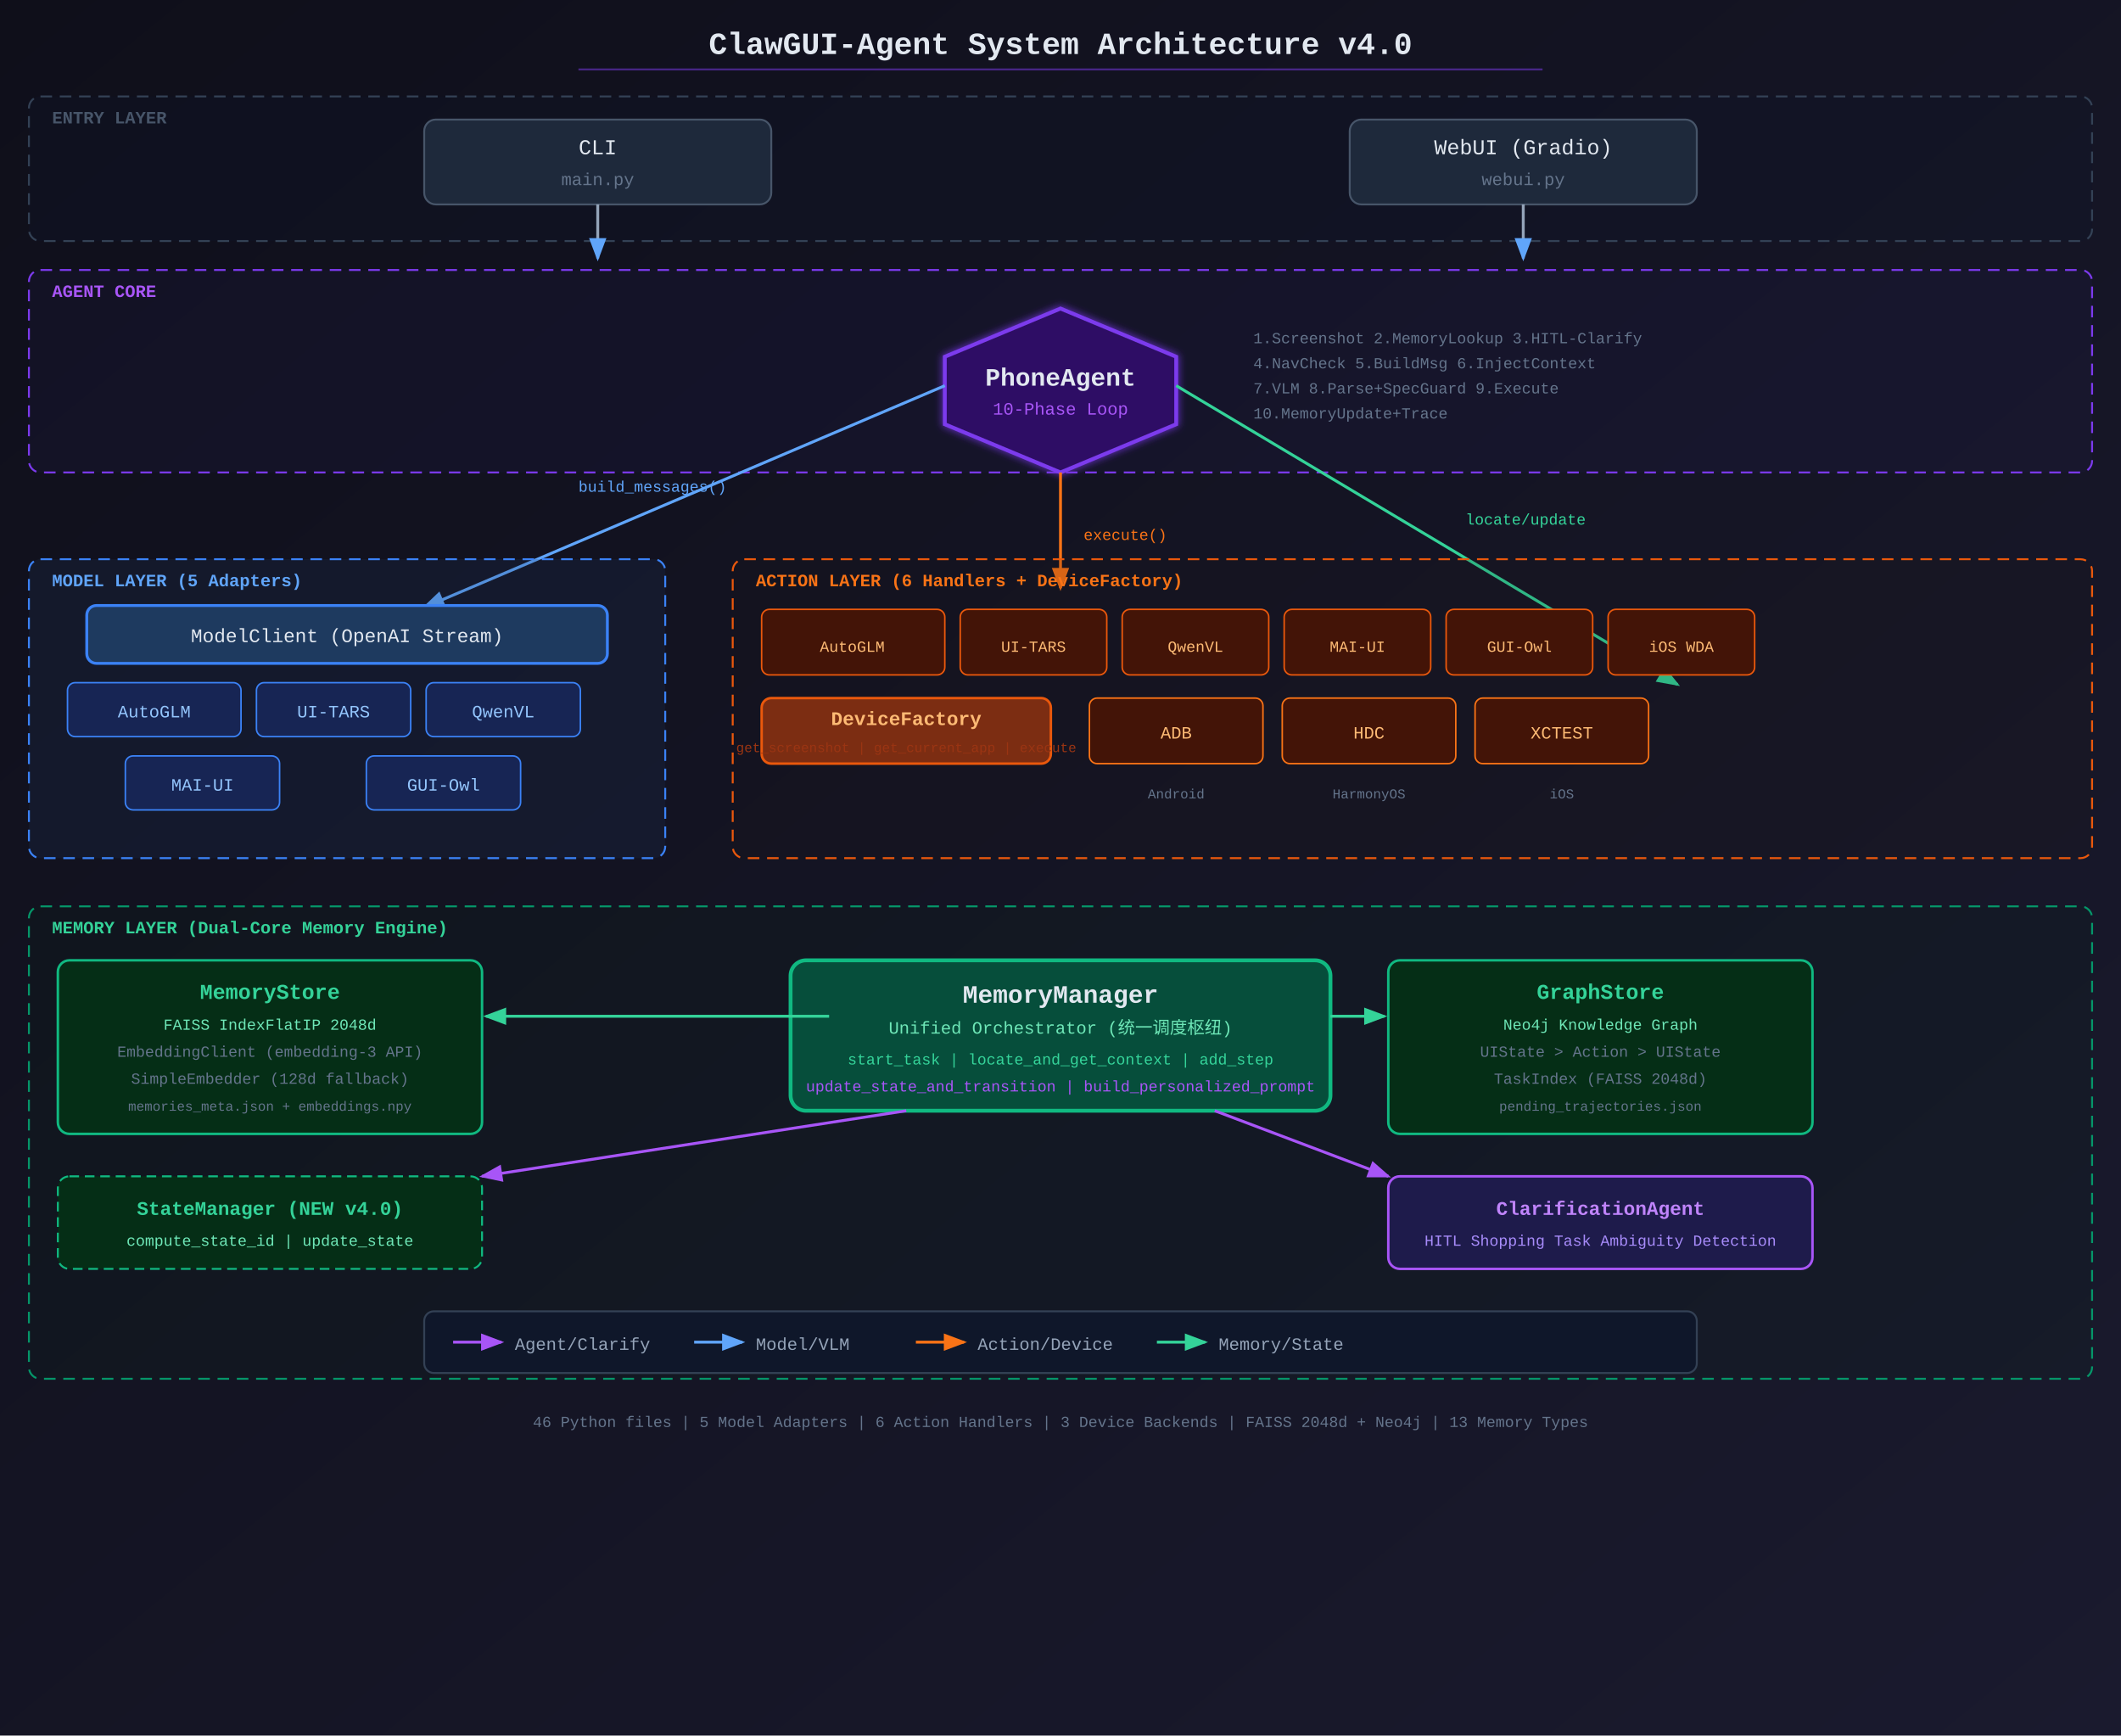
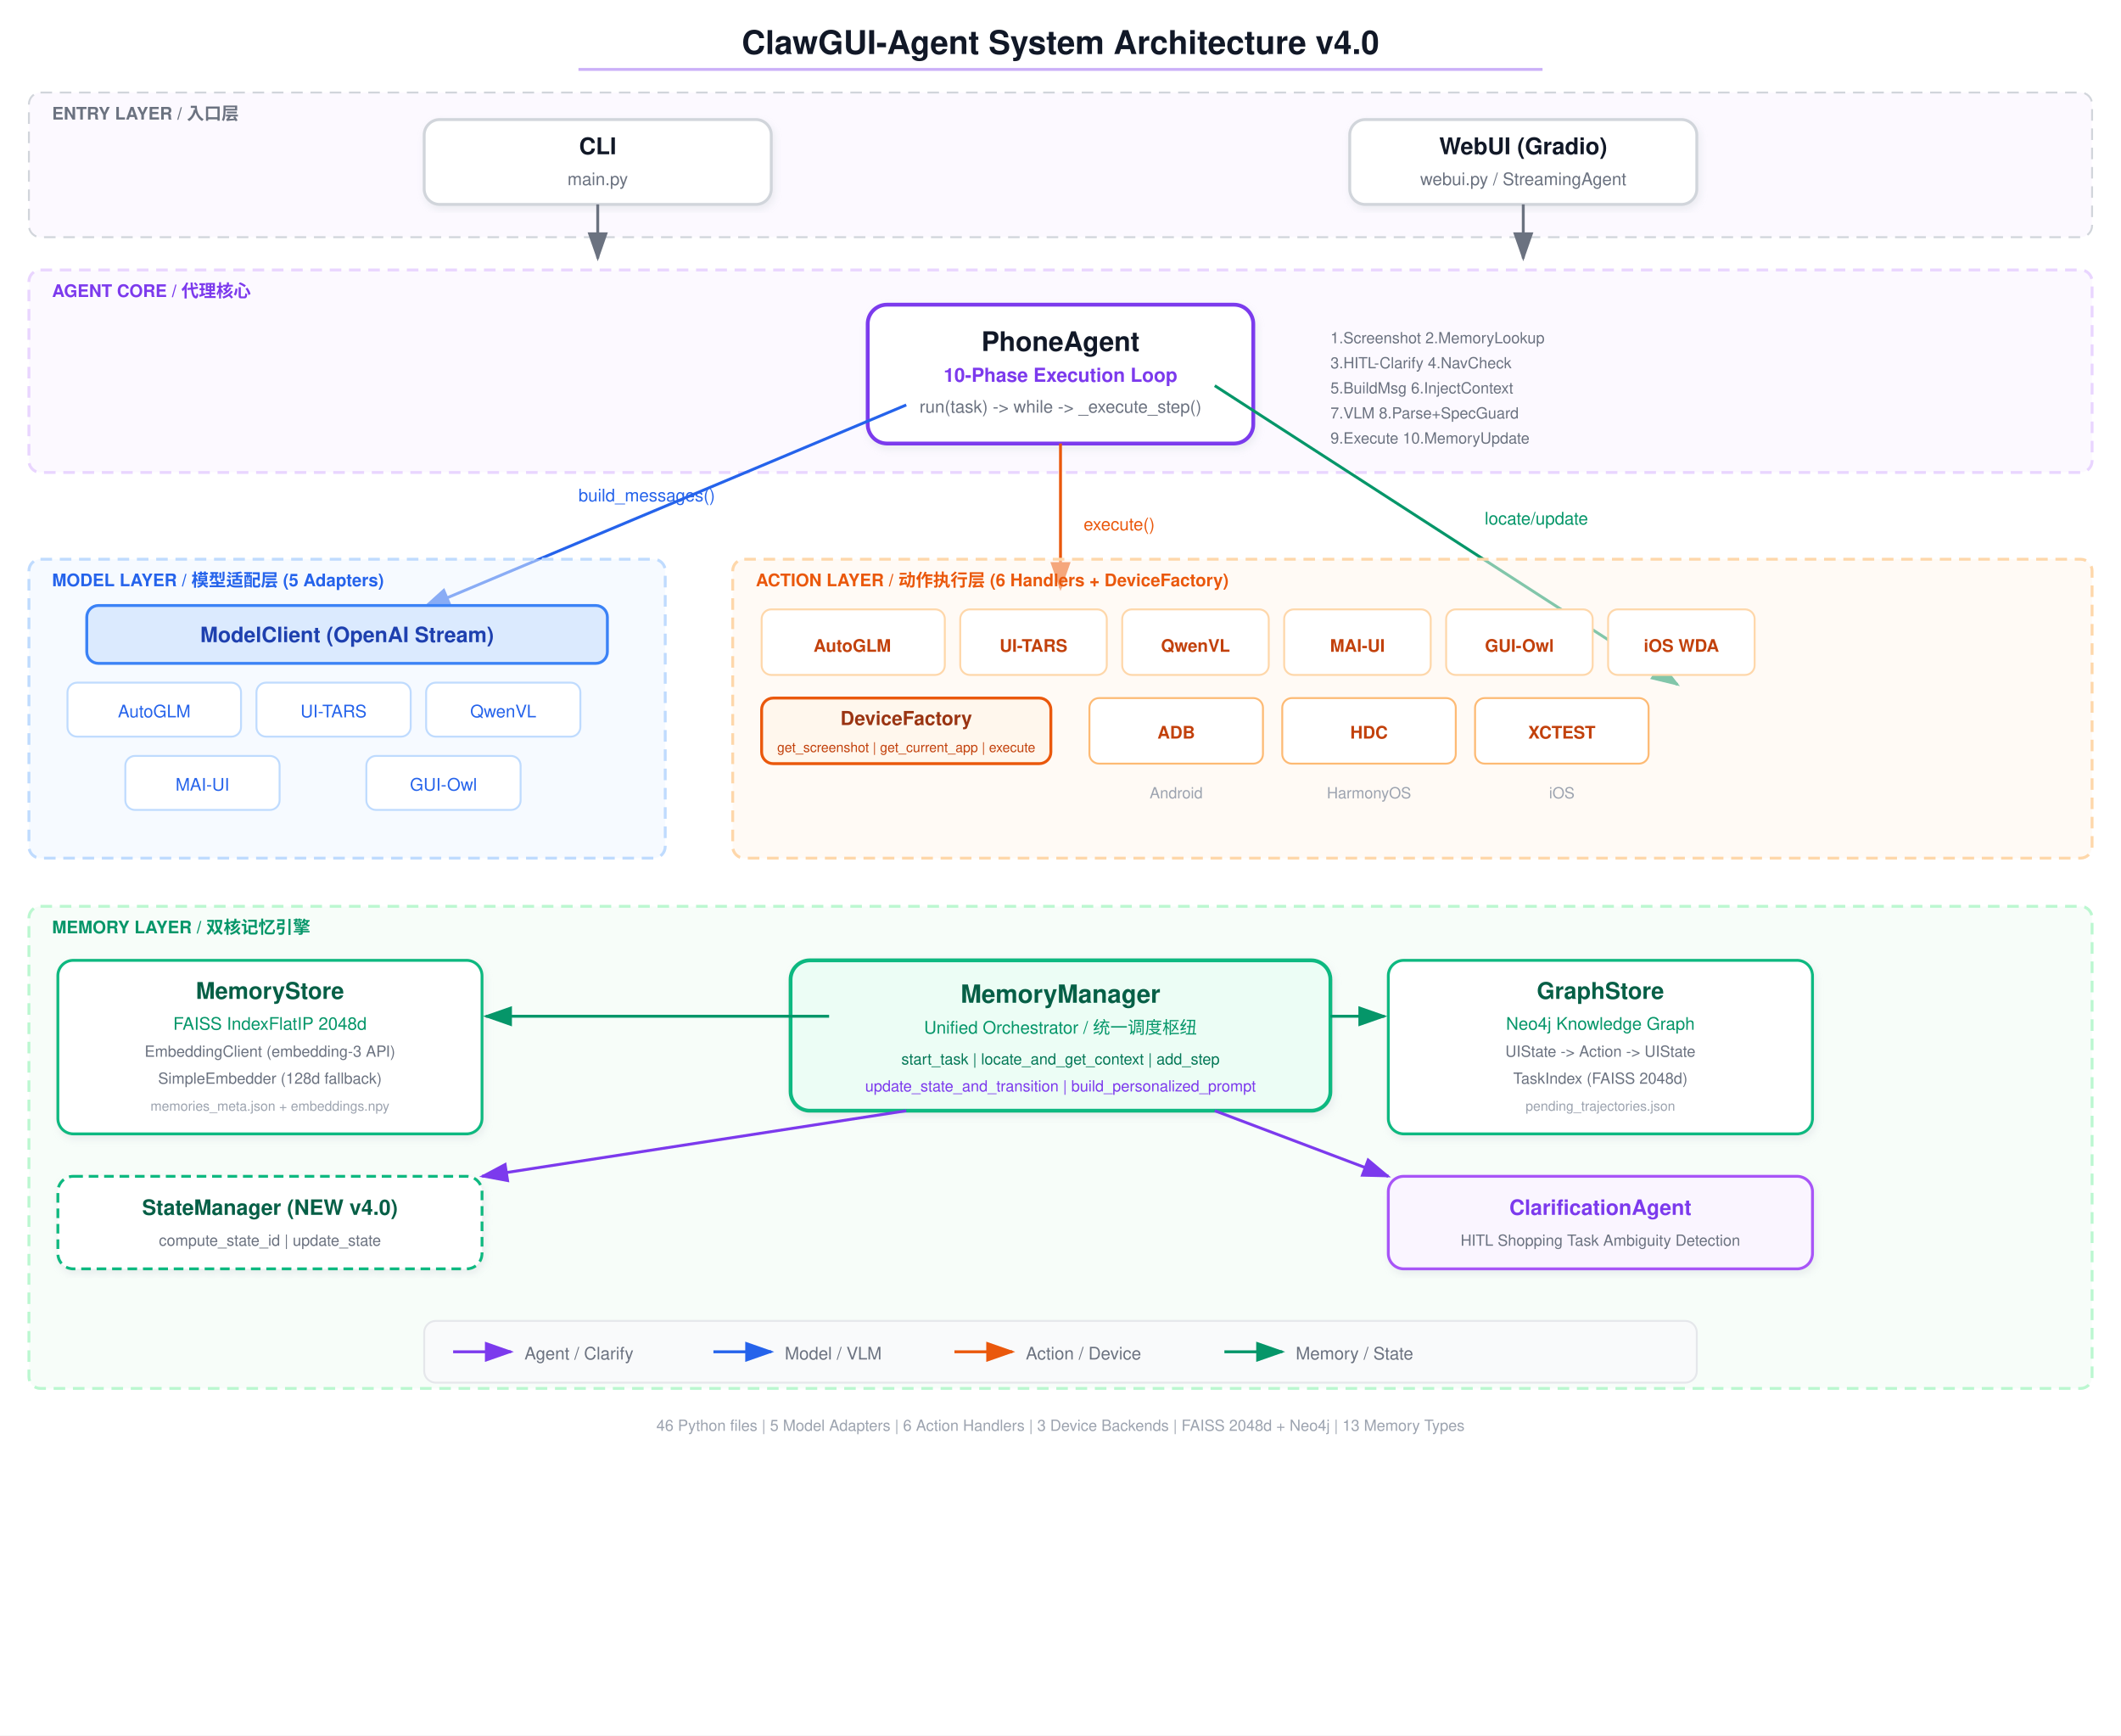
<svg xmlns="http://www.w3.org/2000/svg" viewBox="0 0 1100 900" width="1100" height="900">
-   <style>text{font-family:'SF Mono','Fira Code','Cascadia Code','Courier New',monospace;}</style>
+   <style>text{font-family:'Helvetica Neue',Helvetica,Arial,'PingFang SC','Microsoft YaHei',sans-serif;}</style>
  <defs>
-     <linearGradient id="bg" x1="0%" y1="0%" x2="100%" y2="100%">
-       <stop offset="0%" stop-color="#0f0f1a" />
-       <stop offset="100%" stop-color="#1a1a2e" />
-     </linearGradient>
-     <marker id="ap" markerWidth="8" markerHeight="6" refX="7" refY="3" orient="auto">
-       <polygon points="0 0, 8 3, 0 6" fill="#a855f7" />
+     <marker id="ap" markerWidth="10" markerHeight="7" refX="9" refY="3.5" orient="auto">
+       <polygon points="0 0, 10 3.5, 0 7" fill="#7c3aed" />
    </marker>
-     <marker id="ab" markerWidth="8" markerHeight="6" refX="7" refY="3" orient="auto">
-       <polygon points="0 0, 8 3, 0 6" fill="#60a5fa" />
+     <marker id="ab" markerWidth="10" markerHeight="7" refX="9" refY="3.5" orient="auto">
+       <polygon points="0 0, 10 3.5, 0 7" fill="#2563eb" />
    </marker>
-     <marker id="ao" markerWidth="8" markerHeight="6" refX="7" refY="3" orient="auto">
-       <polygon points="0 0, 8 3, 0 6" fill="#f97316" />
+     <marker id="ao" markerWidth="10" markerHeight="7" refX="9" refY="3.5" orient="auto">
+       <polygon points="0 0, 10 3.5, 0 7" fill="#ea580c" />
    </marker>
-     <marker id="ag" markerWidth="8" markerHeight="6" refX="7" refY="3" orient="auto">
-       <polygon points="0 0, 8 3, 0 6" fill="#34d399" />
+     <marker id="agg" markerWidth="10" markerHeight="7" refX="9" refY="3.5" orient="auto">
+       <polygon points="0 0, 10 3.5, 0 7" fill="#059669" />
    </marker>
-     <filter id="gp">
-       <feGaussianBlur stdDeviation="2" result="b" />
-       <feMerge>
-         <feMergeNode in="b" />
-         <feMergeNode in="SourceGraphic" />
-       </feMerge>
+     <marker id="agy" markerWidth="10" markerHeight="7" refX="9" refY="3.5" orient="auto">
+       <polygon points="0 0, 10 3.5, 0 7" fill="#6b7280" />
+     </marker>
+     <filter id="shadow">
+       <feDropShadow dx="1" dy="2" stdDeviation="2" flood-color="#d1d5db" flood-opacity="0.4" />
    </filter>
  </defs>
-   <rect width="1100" height="900" fill="url(#bg)" />
-   <text x="550" y="28" text-anchor="middle" fill="#e2e8f0" font-size="16" font-weight="bold">ClawGUI-Agent System Architecture v4.0</text>
-   <line x1="300" y1="36" x2="800" y2="36" stroke="#7c3aed" stroke-width="1" opacity="0.5" />
-   <rect x="15" y="50" width="1070" height="75" rx="6" fill="#0f172a" fill-opacity="0.3" stroke="#334155" stroke-width="1" stroke-dasharray="6,4" />
-   <text x="27" y="64" fill="#475569" font-size="9" font-weight="bold">ENTRY LAYER</text>
-   <rect x="220" y="62" width="180" height="44" rx="6" fill="#1e293b" stroke="#475569" stroke-width="1" />
-   <text x="310" y="80" text-anchor="middle" fill="#e2e8f0" font-size="11">CLI</text>
-   <text x="310" y="96" text-anchor="middle" fill="#64748b" font-size="9">main.py</text>
-   <rect x="700" y="62" width="180" height="44" rx="6" fill="#1e293b" stroke="#475569" stroke-width="1" />
-   <text x="790" y="80" text-anchor="middle" fill="#e2e8f0" font-size="11">WebUI (Gradio)</text>
-   <text x="790" y="96" text-anchor="middle" fill="#64748b" font-size="9">webui.py</text>
-   <path d="M 310 106 L 310 134" stroke="#94a3b8" stroke-width="1.5" fill="none" marker-end="url(#ab)" />
-   <path d="M 790 106 L 790 134" stroke="#94a3b8" stroke-width="1.5" fill="none" marker-end="url(#ab)" />
-   <rect x="15" y="140" width="1070" height="105" rx="6" fill="#1e1b4b" fill-opacity="0.2" stroke="#7c3aed" stroke-width="1" stroke-dasharray="6,4" />
-   <text x="27" y="154" fill="#a855f7" font-size="9" font-weight="bold">AGENT CORE</text>
-   <polygon points="550,160 610,185 610,220 550,245 490,220 490,185" fill="#2e1065" stroke="#7c3aed" stroke-width="2" filter="url(#gp)" />
-   <text x="550" y="200" text-anchor="middle" fill="#e2e8f0" font-size="13" font-weight="bold">PhoneAgent</text>
-   <text x="550" y="215" text-anchor="middle" fill="#a855f7" font-size="9">10-Phase Loop</text>
-   <text x="650" y="178" fill="#64748b" font-size="8">1.Screenshot 2.MemoryLookup 3.HITL-Clarify</text>
-   <text x="650" y="191" fill="#64748b" font-size="8">4.NavCheck 5.BuildMsg 6.InjectContext</text>
-   <text x="650" y="204" fill="#64748b" font-size="8">7.VLM 8.Parse+SpecGuard 9.Execute</text>
-   <text x="650" y="217" fill="#64748b" font-size="8">10.MemoryUpdate+Trace</text>
-   <path d="M 490 200 L 220 315" stroke="#60a5fa" stroke-width="1.5" fill="none" marker-end="url(#ab)" />
-   <text x="300" y="255" fill="#60a5fa" font-size="8">build_messages()</text>
-   <path d="M 550 245 L 550 305" stroke="#f97316" stroke-width="1.5" fill="none" marker-end="url(#ao)" />
-   <text x="562" y="280" fill="#f97316" font-size="8">execute()</text>
-   <path d="M 610 200 L 870 355" stroke="#34d399" stroke-width="1.5" fill="none" marker-end="url(#ag)" />
-   <text x="760" y="272" fill="#34d399" font-size="8">locate/update</text>
-   <rect x="15" y="290" width="330" height="155" rx="6" fill="#1e3a5f" fill-opacity="0.2" stroke="#3b82f6" stroke-width="1" stroke-dasharray="6,4" />
-   <text x="27" y="304" fill="#60a5fa" font-size="9" font-weight="bold">MODEL LAYER (5 Adapters)</text>
-   <rect x="45" y="314" width="270" height="30" rx="5" fill="#1e3a5f" stroke="#3b82f6" stroke-width="1.5" />
-   <text x="180" y="333" text-anchor="middle" fill="#e2e8f0" font-size="10">ModelClient (OpenAI Stream)</text>
-   <rect x="35" y="354" width="90" height="28" rx="4" fill="#172554" stroke="#3b82f6" stroke-width="0.8" />
-   <text x="80" y="372" text-anchor="middle" fill="#93c5fd" font-size="9">AutoGLM</text>
-   <rect x="133" y="354" width="80" height="28" rx="4" fill="#172554" stroke="#3b82f6" stroke-width="0.8" />
-   <text x="173" y="372" text-anchor="middle" fill="#93c5fd" font-size="9">UI-TARS</text>
-   <rect x="221" y="354" width="80" height="28" rx="4" fill="#172554" stroke="#3b82f6" stroke-width="0.8" />
-   <text x="261" y="372" text-anchor="middle" fill="#93c5fd" font-size="9">QwenVL</text>
-   <rect x="65" y="392" width="80" height="28" rx="4" fill="#172554" stroke="#3b82f6" stroke-width="0.8" />
-   <text x="105" y="410" text-anchor="middle" fill="#93c5fd" font-size="9">MAI-UI</text>
-   <rect x="190" y="392" width="80" height="28" rx="4" fill="#172554" stroke="#3b82f6" stroke-width="0.8" />
-   <text x="230" y="410" text-anchor="middle" fill="#93c5fd" font-size="9">GUI-Owl</text>
-   <rect x="380" y="290" width="705" height="155" rx="6" fill="#1c1917" fill-opacity="0.15" stroke="#ea580c" stroke-width="1" stroke-dasharray="6,4" />
-   <text x="392" y="304" fill="#f97316" font-size="9" font-weight="bold">ACTION LAYER (6 Handlers + DeviceFactory)</text>
-   <rect x="395" y="316" width="95" height="34" rx="4" fill="#431407" stroke="#ea580c" stroke-width="0.8" />
-   <text x="442" y="338" text-anchor="middle" fill="#fdba74" font-size="8">AutoGLM</text>
-   <rect x="498" y="316" width="76" height="34" rx="4" fill="#431407" stroke="#ea580c" stroke-width="0.8" />
-   <text x="536" y="338" text-anchor="middle" fill="#fdba74" font-size="8">UI-TARS</text>
-   <rect x="582" y="316" width="76" height="34" rx="4" fill="#431407" stroke="#ea580c" stroke-width="0.8" />
-   <text x="620" y="338" text-anchor="middle" fill="#fdba74" font-size="8">QwenVL</text>
-   <rect x="666" y="316" width="76" height="34" rx="4" fill="#431407" stroke="#ea580c" stroke-width="0.8" />
-   <text x="704" y="338" text-anchor="middle" fill="#fdba74" font-size="8">MAI-UI</text>
-   <rect x="750" y="316" width="76" height="34" rx="4" fill="#431407" stroke="#ea580c" stroke-width="0.8" />
-   <text x="788" y="338" text-anchor="middle" fill="#fdba74" font-size="8">GUI-Owl</text>
-   <rect x="834" y="316" width="76" height="34" rx="4" fill="#431407" stroke="#ea580c" stroke-width="0.8" />
-   <text x="872" y="338" text-anchor="middle" fill="#fdba74" font-size="8">iOS WDA</text>
-   <rect x="395" y="362" width="150" height="34" rx="5" fill="#7c2d12" stroke="#ea580c" stroke-width="1.3" />
-   <text x="470" y="376" text-anchor="middle" fill="#fdba74" font-size="10" font-weight="bold">DeviceFactory</text>
-   <text x="470" y="390" text-anchor="middle" fill="#9a3412" font-size="7">get_screenshot | get_current_app | execute</text>
-   <rect x="565" y="362" width="90" height="34" rx="4" fill="#431407" stroke="#f97316" stroke-width="0.8" />
-   <text x="610" y="383" text-anchor="middle" fill="#fdba74" font-size="9">ADB</text>
-   <rect x="665" y="362" width="90" height="34" rx="4" fill="#431407" stroke="#f97316" stroke-width="0.8" />
-   <text x="710" y="383" text-anchor="middle" fill="#fdba74" font-size="9">HDC</text>
-   <rect x="765" y="362" width="90" height="34" rx="4" fill="#431407" stroke="#f97316" stroke-width="0.8" />
-   <text x="810" y="383" text-anchor="middle" fill="#fdba74" font-size="9">XCTEST</text>
-   <text x="610" y="414" text-anchor="middle" fill="#64748b" font-size="7">Android</text>
-   <text x="710" y="414" text-anchor="middle" fill="#64748b" font-size="7">HarmonyOS</text>
-   <text x="810" y="414" text-anchor="middle" fill="#64748b" font-size="7">iOS</text>
-   <rect x="15" y="470" width="1070" height="245" rx="6" fill="#052e16" fill-opacity="0.12" stroke="#059669" stroke-width="1" stroke-dasharray="6,4" />
-   <text x="27" y="484" fill="#34d399" font-size="9" font-weight="bold">MEMORY LAYER (Dual-Core Memory Engine)</text>
-   <rect x="410" y="498" width="280" height="78" rx="8" fill="#064e3b" stroke="#10b981" stroke-width="2" />
-   <text x="550" y="520" text-anchor="middle" fill="#e2e8f0" font-size="13" font-weight="bold">MemoryManager</text>
-   <text x="550" y="536" text-anchor="middle" fill="#6ee7b7" font-size="9">Unified Orchestrator (统一调度枢纽)</text>
-   <text x="550" y="552" text-anchor="middle" fill="#34d399" font-size="8">start_task | locate_and_get_context | add_step</text>
-   <text x="550" y="566" text-anchor="middle" fill="#a855f7" font-size="8">update_state_and_transition | build_personalized_prompt</text>
-   <rect x="30" y="498" width="220" height="90" rx="6" fill="#052e16" stroke="#10b981" stroke-width="1.3" />
-   <text x="140" y="518" text-anchor="middle" fill="#34d399" font-size="11" font-weight="bold">MemoryStore</text>
-   <text x="140" y="534" text-anchor="middle" fill="#6ee7b7" font-size="8">FAISS IndexFlatIP 2048d</text>
-   <text x="140" y="548" text-anchor="middle" fill="#64748b" font-size="8">EmbeddingClient (embedding-3 API)</text>
-   <text x="140" y="562" text-anchor="middle" fill="#64748b" font-size="8">SimpleEmbedder (128d fallback)</text>
-   <text x="140" y="576" text-anchor="middle" fill="#64748b" font-size="7">memories_meta.json + embeddings.npy</text>
-   <rect x="720" y="498" width="220" height="90" rx="6" fill="#052e16" stroke="#10b981" stroke-width="1.3" />
-   <text x="830" y="518" text-anchor="middle" fill="#34d399" font-size="11" font-weight="bold">GraphStore</text>
-   <text x="830" y="534" text-anchor="middle" fill="#6ee7b7" font-size="8">Neo4j Knowledge Graph</text>
-   <text x="830" y="548" text-anchor="middle" fill="#64748b" font-size="8">UIState &gt; Action &gt; UIState</text>
-   <text x="830" y="562" text-anchor="middle" fill="#64748b" font-size="8">TaskIndex (FAISS 2048d)</text>
-   <text x="830" y="576" text-anchor="middle" fill="#64748b" font-size="7">pending_trajectories.json</text>
-   <rect x="30" y="610" width="220" height="48" rx="6" fill="#052e16" stroke="#10b981" stroke-width="1" stroke-dasharray="5,3" />
-   <text x="140" y="630" text-anchor="middle" fill="#34d399" font-size="10" font-weight="bold">StateManager (NEW v4.0)</text>
-   <text x="140" y="646" text-anchor="middle" fill="#6ee7b7" font-size="8">compute_state_id | update_state</text>
-   <rect x="720" y="610" width="220" height="48" rx="6" fill="#1e1b4b" stroke="#a855f7" stroke-width="1.3" />
-   <text x="830" y="630" text-anchor="middle" fill="#c084fc" font-size="10" font-weight="bold">ClarificationAgent</text>
-   <text x="830" y="646" text-anchor="middle" fill="#a78bfa" font-size="8">HITL Shopping Task Ambiguity Detection</text>
-   <path d="M 430 527 L 252 527" stroke="#34d399" stroke-width="1.5" fill="none" marker-end="url(#ag)" />
-   <path d="M 690 527 L 718 527" stroke="#34d399" stroke-width="1.5" fill="none" marker-end="url(#ag)" />
-   <path d="M 470 576 L 250 610" stroke="#a855f7" stroke-width="1.5" fill="none" marker-end="url(#ap)" />
-   <path d="M 630 576 L 720 610" stroke="#a855f7" stroke-width="1.5" fill="none" marker-end="url(#ap)" />
-   <rect x="220" y="680" width="660" height="32" rx="5" fill="#0f172a" stroke="#334155" stroke-width="1" />
-   <line x1="235" y1="696" x2="260" y2="696" stroke="#a855f7" stroke-width="1.5" marker-end="url(#ap)" />
-   <text x="267" y="700" fill="#94a3b8" font-size="9">Agent/Clarify</text>
-   <line x1="360" y1="696" x2="385" y2="696" stroke="#60a5fa" stroke-width="1.5" marker-end="url(#ab)" />
-   <text x="392" y="700" fill="#94a3b8" font-size="9">Model/VLM</text>
-   <line x1="475" y1="696" x2="500" y2="696" stroke="#f97316" stroke-width="1.5" marker-end="url(#ao)" />
-   <text x="507" y="700" fill="#94a3b8" font-size="9">Action/Device</text>
-   <line x1="600" y1="696" x2="625" y2="696" stroke="#34d399" stroke-width="1.5" marker-end="url(#ag)" />
-   <text x="632" y="700" fill="#94a3b8" font-size="9">Memory/State</text>
-   <text x="550" y="740" text-anchor="middle" fill="#64748b" font-size="8">46 Python files | 5 Model Adapters | 6 Action Handlers | 3 Device Backends | FAISS 2048d + Neo4j | 13 Memory Types</text>
+   <rect width="1100" height="900" fill="#ffffff" />
+   <text x="550" y="28" text-anchor="middle" fill="#111827" font-size="17" font-weight="bold">ClawGUI-Agent System Architecture v4.0</text>
+   <line x1="300" y1="36" x2="800" y2="36" stroke="#7c3aed" stroke-width="1.5" opacity="0.4" />
+   <rect x="15" y="48" width="1070" height="75" rx="6" fill="#faf5ff" fill-opacity="0.5" stroke="#d1d5db" stroke-width="1" stroke-dasharray="6,4" />
+   <text x="27" y="62" fill="#6b7280" font-size="9" font-weight="bold">ENTRY LAYER / 入口层</text>
+   <rect x="220" y="62" width="180" height="44" rx="8" fill="#ffffff" stroke="#d1d5db" stroke-width="1.5" filter="url(#shadow)" />
+   <text x="310" y="80" text-anchor="middle" fill="#111827" font-size="12" font-weight="600">CLI</text>
+   <text x="310" y="96" text-anchor="middle" fill="#6b7280" font-size="9">main.py</text>
+   <rect x="700" y="62" width="180" height="44" rx="8" fill="#ffffff" stroke="#d1d5db" stroke-width="1.5" filter="url(#shadow)" />
+   <text x="790" y="80" text-anchor="middle" fill="#111827" font-size="12" font-weight="600">WebUI (Gradio)</text>
+   <text x="790" y="96" text-anchor="middle" fill="#6b7280" font-size="9">webui.py / StreamingAgent</text>
+   <path d="M 310 106 L 310 134" stroke="#6b7280" stroke-width="1.5" fill="none" marker-end="url(#agy)" />
+   <path d="M 790 106 L 790 134" stroke="#6b7280" stroke-width="1.5" fill="none" marker-end="url(#agy)" />
+   <rect x="15" y="140" width="1070" height="105" rx="6" fill="#faf5ff" fill-opacity="0.6" stroke="#e9d5ff" stroke-width="1.5" stroke-dasharray="6,4" />
+   <text x="27" y="154" fill="#7c3aed" font-size="9" font-weight="bold">AGENT CORE / 代理核心</text>
+   <rect x="450" y="158" width="200" height="72" rx="10" fill="#ffffff" stroke="#7c3aed" stroke-width="2" filter="url(#shadow)" />
+   <text x="550" y="182" text-anchor="middle" fill="#111827" font-size="14" font-weight="bold">PhoneAgent</text>
+   <text x="550" y="198" text-anchor="middle" fill="#7c3aed" font-size="10" font-weight="600">10-Phase Execution Loop</text>
+   <text x="550" y="214" text-anchor="middle" fill="#6b7280" font-size="9">run(task) -&gt; while -&gt; _execute_step()</text>
+   <text x="690" y="178" fill="#6b7280" font-size="8">1.Screenshot 2.MemoryLookup</text>
+   <text x="690" y="191" fill="#6b7280" font-size="8">3.HITL-Clarify 4.NavCheck</text>
+   <text x="690" y="204" fill="#6b7280" font-size="8">5.BuildMsg 6.InjectContext</text>
+   <text x="690" y="217" fill="#6b7280" font-size="8">7.VLM 8.Parse+SpecGuard</text>
+   <text x="690" y="230" fill="#6b7280" font-size="8">9.Execute 10.MemoryUpdate</text>
+   <path d="M 470 210 L 220 315" stroke="#2563eb" stroke-width="1.5" fill="none" marker-end="url(#ab)" />
+   <text x="300" y="260" fill="#2563eb" font-size="9">build_messages()</text>
+   <path d="M 550 230 L 550 305" stroke="#ea580c" stroke-width="1.5" fill="none" marker-end="url(#ao)" />
+   <text x="562" y="275" fill="#ea580c" font-size="9">execute()</text>
+   <path d="M 630 200 L 870 355" stroke="#059669" stroke-width="1.5" fill="none" marker-end="url(#agg)" />
+   <text x="770" y="272" fill="#059669" font-size="9">locate/update</text>
+   <rect x="15" y="290" width="330" height="155" rx="6" fill="#eff6ff" fill-opacity="0.5" stroke="#bfdbfe" stroke-width="1.5" stroke-dasharray="6,4" />
+   <text x="27" y="304" fill="#2563eb" font-size="9" font-weight="bold">MODEL LAYER / 模型适配层 (5 Adapters)</text>
+   <rect x="45" y="314" width="270" height="30" rx="6" fill="#dbeafe" stroke="#3b82f6" stroke-width="1.5" />
+   <text x="180" y="333" text-anchor="middle" fill="#1e40af" font-size="11" font-weight="600">ModelClient (OpenAI Stream)</text>
+   <rect x="35" y="354" width="90" height="28" rx="5" fill="#ffffff" stroke="#bfdbfe" stroke-width="1" />
+   <text x="80" y="372" text-anchor="middle" fill="#2563eb" font-size="9">AutoGLM</text>
+   <rect x="133" y="354" width="80" height="28" rx="5" fill="#ffffff" stroke="#bfdbfe" stroke-width="1" />
+   <text x="173" y="372" text-anchor="middle" fill="#2563eb" font-size="9">UI-TARS</text>
+   <rect x="221" y="354" width="80" height="28" rx="5" fill="#ffffff" stroke="#bfdbfe" stroke-width="1" />
+   <text x="261" y="372" text-anchor="middle" fill="#2563eb" font-size="9">QwenVL</text>
+   <rect x="65" y="392" width="80" height="28" rx="5" fill="#ffffff" stroke="#bfdbfe" stroke-width="1" />
+   <text x="105" y="410" text-anchor="middle" fill="#2563eb" font-size="9">MAI-UI</text>
+   <rect x="190" y="392" width="80" height="28" rx="5" fill="#ffffff" stroke="#bfdbfe" stroke-width="1" />
+   <text x="230" y="410" text-anchor="middle" fill="#2563eb" font-size="9">GUI-Owl</text>
+   <rect x="380" y="290" width="705" height="155" rx="6" fill="#fff7ed" fill-opacity="0.5" stroke="#fed7aa" stroke-width="1.5" stroke-dasharray="6,4" />
+   <text x="392" y="304" fill="#ea580c" font-size="9" font-weight="bold">ACTION LAYER / 动作执行层 (6 Handlers + DeviceFactory)</text>
+   <rect x="395" y="316" width="95" height="34" rx="5" fill="#ffffff" stroke="#fed7aa" stroke-width="1" />
+   <text x="442" y="338" text-anchor="middle" fill="#c2410c" font-size="9" font-weight="600">AutoGLM</text>
+   <rect x="498" y="316" width="76" height="34" rx="5" fill="#ffffff" stroke="#fed7aa" stroke-width="1" />
+   <text x="536" y="338" text-anchor="middle" fill="#c2410c" font-size="9" font-weight="600">UI-TARS</text>
+   <rect x="582" y="316" width="76" height="34" rx="5" fill="#ffffff" stroke="#fed7aa" stroke-width="1" />
+   <text x="620" y="338" text-anchor="middle" fill="#c2410c" font-size="9" font-weight="600">QwenVL</text>
+   <rect x="666" y="316" width="76" height="34" rx="5" fill="#ffffff" stroke="#fed7aa" stroke-width="1" />
+   <text x="704" y="338" text-anchor="middle" fill="#c2410c" font-size="9" font-weight="600">MAI-UI</text>
+   <rect x="750" y="316" width="76" height="34" rx="5" fill="#ffffff" stroke="#fed7aa" stroke-width="1" />
+   <text x="788" y="338" text-anchor="middle" fill="#c2410c" font-size="9" font-weight="600">GUI-Owl</text>
+   <rect x="834" y="316" width="76" height="34" rx="5" fill="#ffffff" stroke="#fed7aa" stroke-width="1" />
+   <text x="872" y="338" text-anchor="middle" fill="#c2410c" font-size="9" font-weight="600">iOS WDA</text>
+   <rect x="395" y="362" width="150" height="34" rx="6" fill="#fff7ed" stroke="#ea580c" stroke-width="1.5" />
+   <text x="470" y="376" text-anchor="middle" fill="#9a3412" font-size="10" font-weight="bold">DeviceFactory</text>
+   <text x="470" y="390" text-anchor="middle" fill="#c2410c" font-size="7">get_screenshot | get_current_app | execute</text>
+   <rect x="565" y="362" width="90" height="34" rx="5" fill="#ffffff" stroke="#fdba74" stroke-width="1" />
+   <text x="610" y="383" text-anchor="middle" fill="#c2410c" font-size="9" font-weight="600">ADB</text>
+   <rect x="665" y="362" width="90" height="34" rx="5" fill="#ffffff" stroke="#fdba74" stroke-width="1" />
+   <text x="710" y="383" text-anchor="middle" fill="#c2410c" font-size="9" font-weight="600">HDC</text>
+   <rect x="765" y="362" width="90" height="34" rx="5" fill="#ffffff" stroke="#fdba74" stroke-width="1" />
+   <text x="810" y="383" text-anchor="middle" fill="#c2410c" font-size="9" font-weight="600">XCTEST</text>
+   <text x="610" y="414" text-anchor="middle" fill="#9ca3af" font-size="8">Android</text>
+   <text x="710" y="414" text-anchor="middle" fill="#9ca3af" font-size="8">HarmonyOS</text>
+   <text x="810" y="414" text-anchor="middle" fill="#9ca3af" font-size="8">iOS</text>
+   <rect x="15" y="470" width="1070" height="250" rx="6" fill="#f0fdf4" fill-opacity="0.5" stroke="#bbf7d0" stroke-width="1.5" stroke-dasharray="6,4" />
+   <text x="27" y="484" fill="#059669" font-size="9" font-weight="bold">MEMORY LAYER / 双核记忆引擎</text>
+   <rect x="410" y="498" width="280" height="78" rx="10" fill="#ecfdf5" stroke="#10b981" stroke-width="2" filter="url(#shadow)" />
+   <text x="550" y="520" text-anchor="middle" fill="#065f46" font-size="13" font-weight="bold">MemoryManager</text>
+   <text x="550" y="536" text-anchor="middle" fill="#059669" font-size="9">Unified Orchestrator / 统一调度枢纽</text>
+   <text x="550" y="552" text-anchor="middle" fill="#047857" font-size="8">start_task | locate_and_get_context | add_step</text>
+   <text x="550" y="566" text-anchor="middle" fill="#7c3aed" font-size="8">update_state_and_transition | build_personalized_prompt</text>
+   <rect x="30" y="498" width="220" height="90" rx="8" fill="#ffffff" stroke="#10b981" stroke-width="1.5" filter="url(#shadow)" />
+   <text x="140" y="518" text-anchor="middle" fill="#065f46" font-size="12" font-weight="bold">MemoryStore</text>
+   <text x="140" y="534" text-anchor="middle" fill="#059669" font-size="9">FAISS IndexFlatIP 2048d</text>
+   <text x="140" y="548" text-anchor="middle" fill="#6b7280" font-size="8">EmbeddingClient (embedding-3 API)</text>
+   <text x="140" y="562" text-anchor="middle" fill="#6b7280" font-size="8">SimpleEmbedder (128d fallback)</text>
+   <text x="140" y="576" text-anchor="middle" fill="#9ca3af" font-size="7">memories_meta.json + embeddings.npy</text>
+   <rect x="720" y="498" width="220" height="90" rx="8" fill="#ffffff" stroke="#10b981" stroke-width="1.5" filter="url(#shadow)" />
+   <text x="830" y="518" text-anchor="middle" fill="#065f46" font-size="12" font-weight="bold">GraphStore</text>
+   <text x="830" y="534" text-anchor="middle" fill="#059669" font-size="9">Neo4j Knowledge Graph</text>
+   <text x="830" y="548" text-anchor="middle" fill="#6b7280" font-size="8">UIState -&gt; Action -&gt; UIState</text>
+   <text x="830" y="562" text-anchor="middle" fill="#6b7280" font-size="8">TaskIndex (FAISS 2048d)</text>
+   <text x="830" y="576" text-anchor="middle" fill="#9ca3af" font-size="7">pending_trajectories.json</text>
+   <rect x="30" y="610" width="220" height="48" rx="8" fill="#ffffff" stroke="#10b981" stroke-width="1.5" stroke-dasharray="5,3" filter="url(#shadow)" />
+   <text x="140" y="630" text-anchor="middle" fill="#065f46" font-size="11" font-weight="bold">StateManager (NEW v4.0)</text>
+   <text x="140" y="646" text-anchor="middle" fill="#6b7280" font-size="8">compute_state_id | update_state</text>
+   <rect x="720" y="610" width="220" height="48" rx="8" fill="#faf5ff" stroke="#a855f7" stroke-width="1.5" filter="url(#shadow)" />
+   <text x="830" y="630" text-anchor="middle" fill="#7c3aed" font-size="11" font-weight="bold">ClarificationAgent</text>
+   <text x="830" y="646" text-anchor="middle" fill="#6b7280" font-size="8">HITL Shopping Task Ambiguity Detection</text>
+   <path d="M 430 527 L 252 527" stroke="#059669" stroke-width="1.5" fill="none" marker-end="url(#agg)" />
+   <path d="M 690 527 L 718 527" stroke="#059669" stroke-width="1.5" fill="none" marker-end="url(#agg)" />
+   <path d="M 470 576 L 250 610" stroke="#7c3aed" stroke-width="1.5" fill="none" marker-end="url(#ap)" />
+   <path d="M 630 576 L 720 610" stroke="#7c3aed" stroke-width="1.5" fill="none" marker-end="url(#ap)" />
+   <rect x="220" y="685" width="660" height="32" rx="6" fill="#f9fafb" stroke="#e5e7eb" stroke-width="1" />
+   <line x1="235" y1="701" x2="265" y2="701" stroke="#7c3aed" stroke-width="1.5" marker-end="url(#ap)" />
+   <text x="272" y="705" fill="#6b7280" font-size="9">Agent / Clarify</text>
+   <line x1="370" y1="701" x2="400" y2="701" stroke="#2563eb" stroke-width="1.5" marker-end="url(#ab)" />
+   <text x="407" y="705" fill="#6b7280" font-size="9">Model / VLM</text>
+   <line x1="495" y1="701" x2="525" y2="701" stroke="#ea580c" stroke-width="1.5" marker-end="url(#ao)" />
+   <text x="532" y="705" fill="#6b7280" font-size="9">Action / Device</text>
+   <line x1="635" y1="701" x2="665" y2="701" stroke="#059669" stroke-width="1.5" marker-end="url(#agg)" />
+   <text x="672" y="705" fill="#6b7280" font-size="9">Memory / State</text>
+   <text x="550" y="742" text-anchor="middle" fill="#9ca3af" font-size="8">46 Python files | 5 Model Adapters | 6 Action Handlers | 3 Device Backends | FAISS 2048d + Neo4j | 13 Memory Types</text>
</svg>
